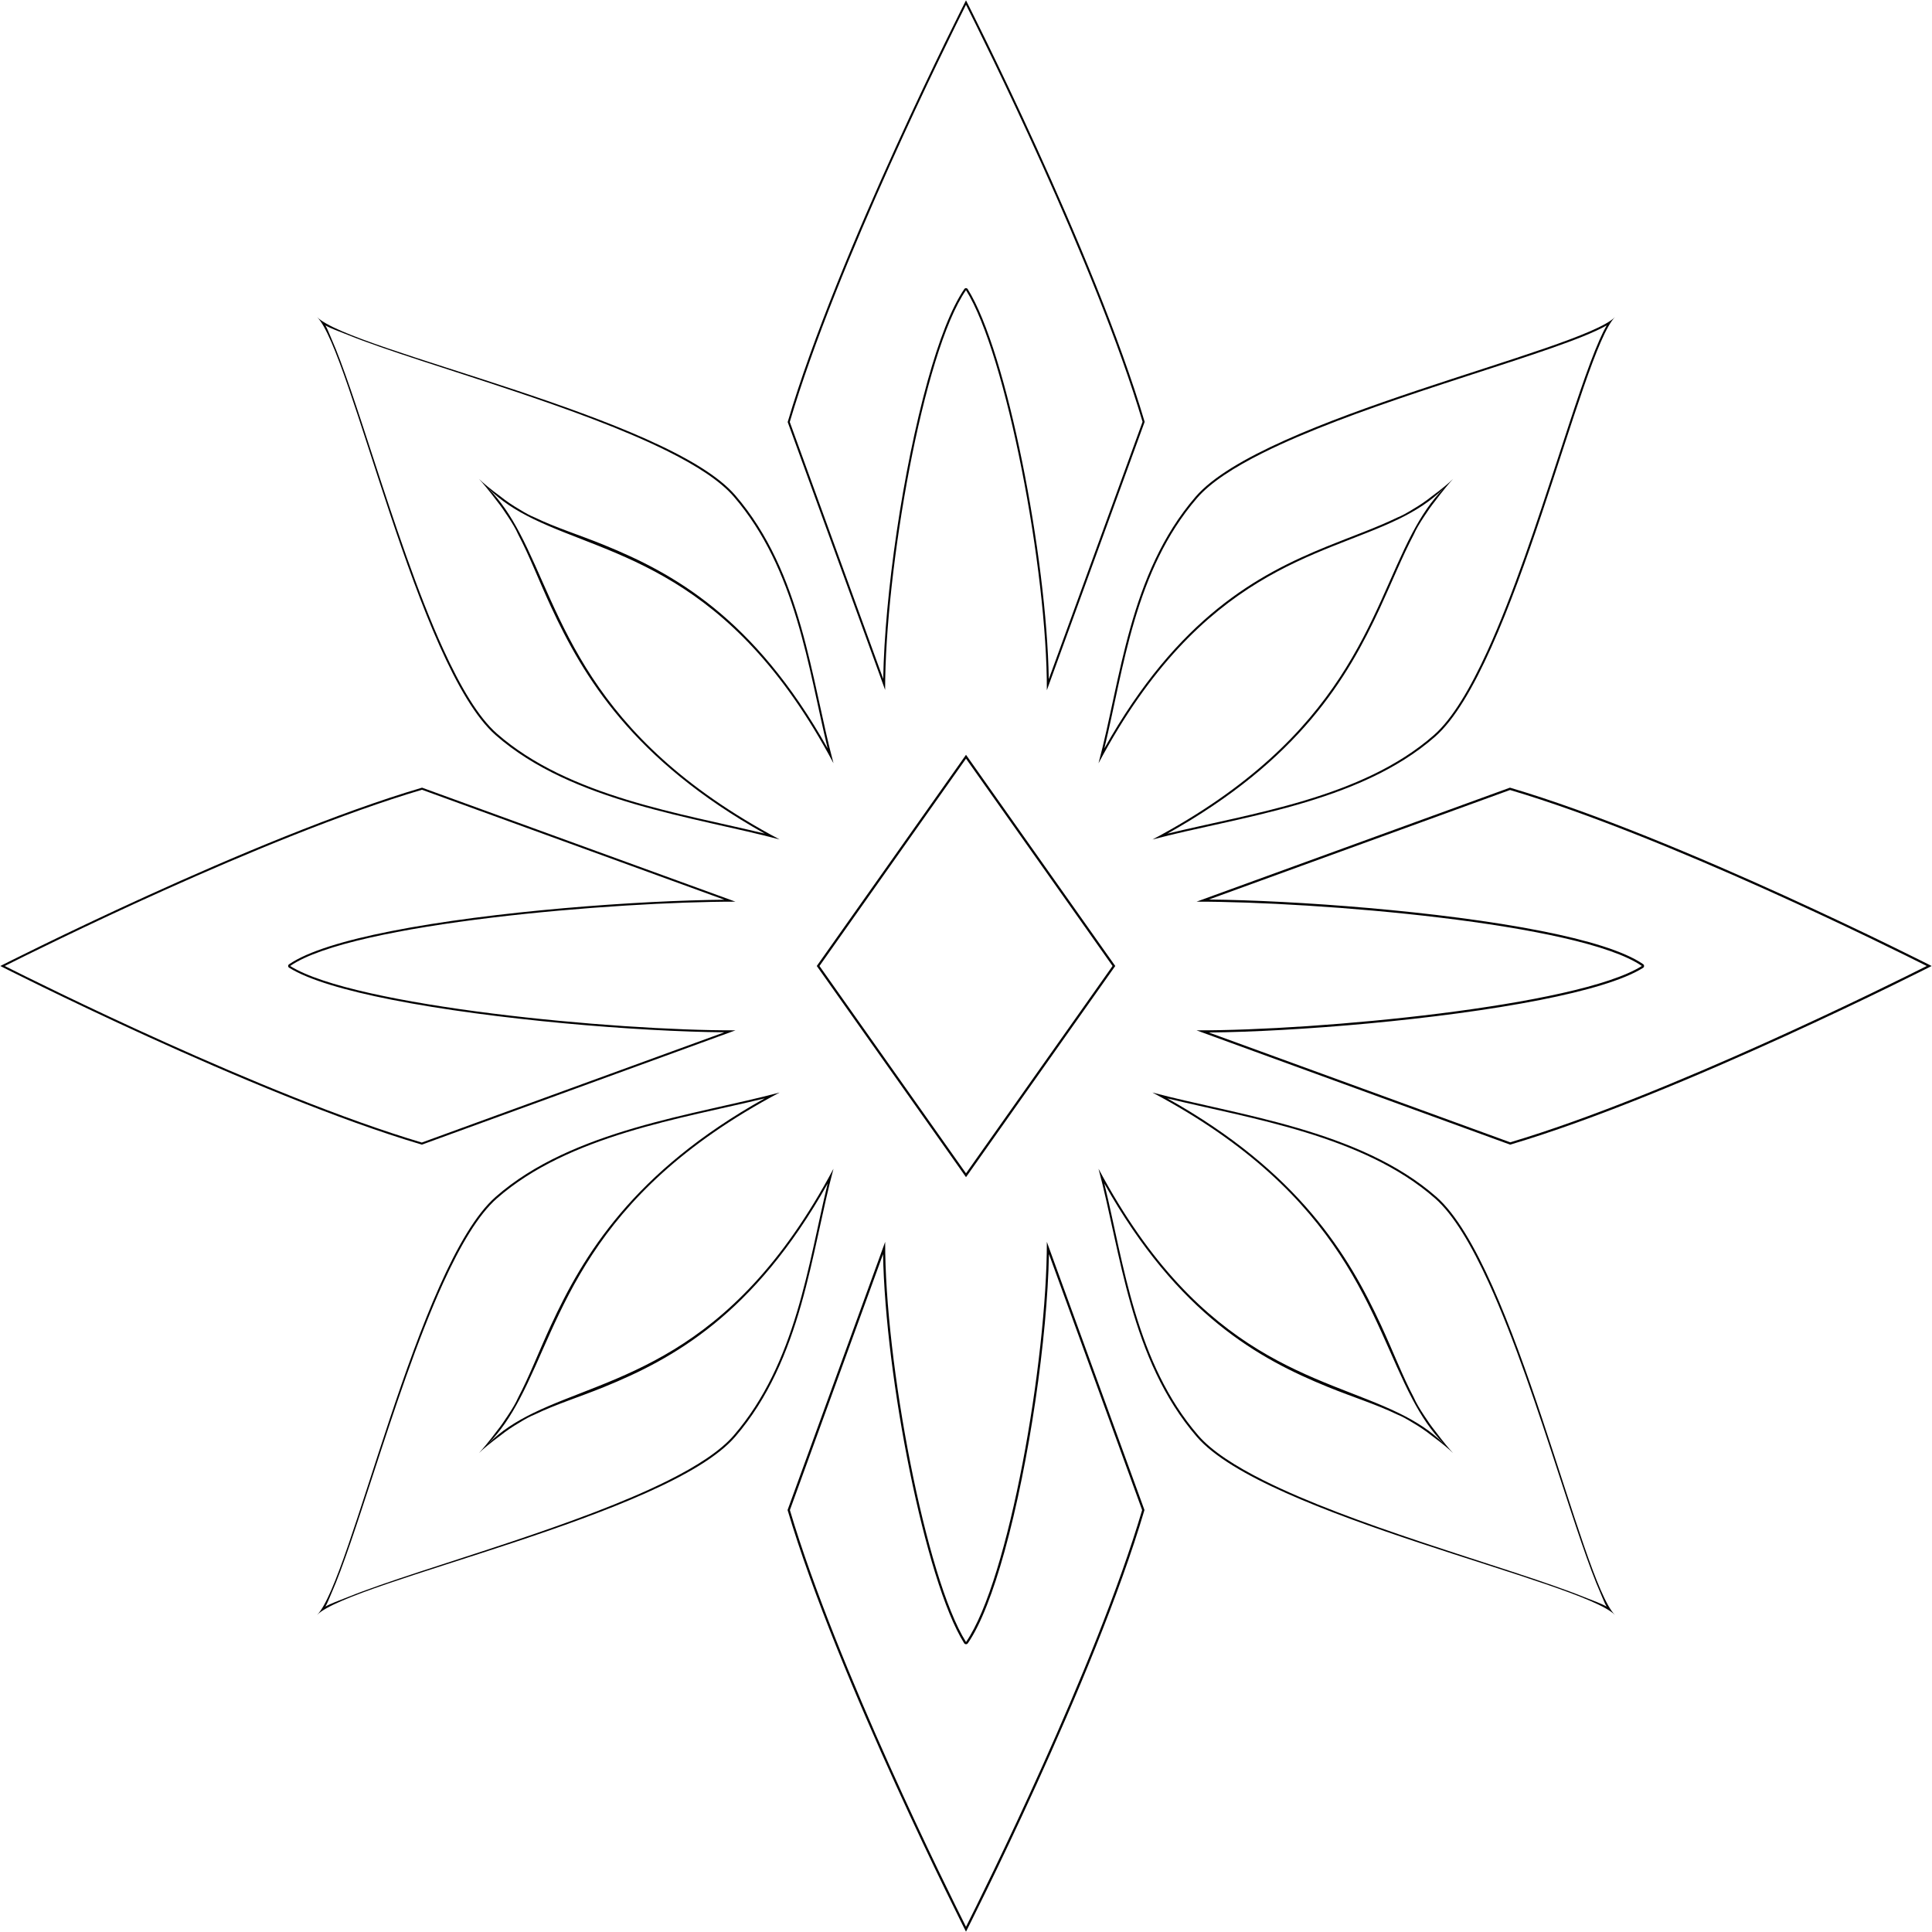
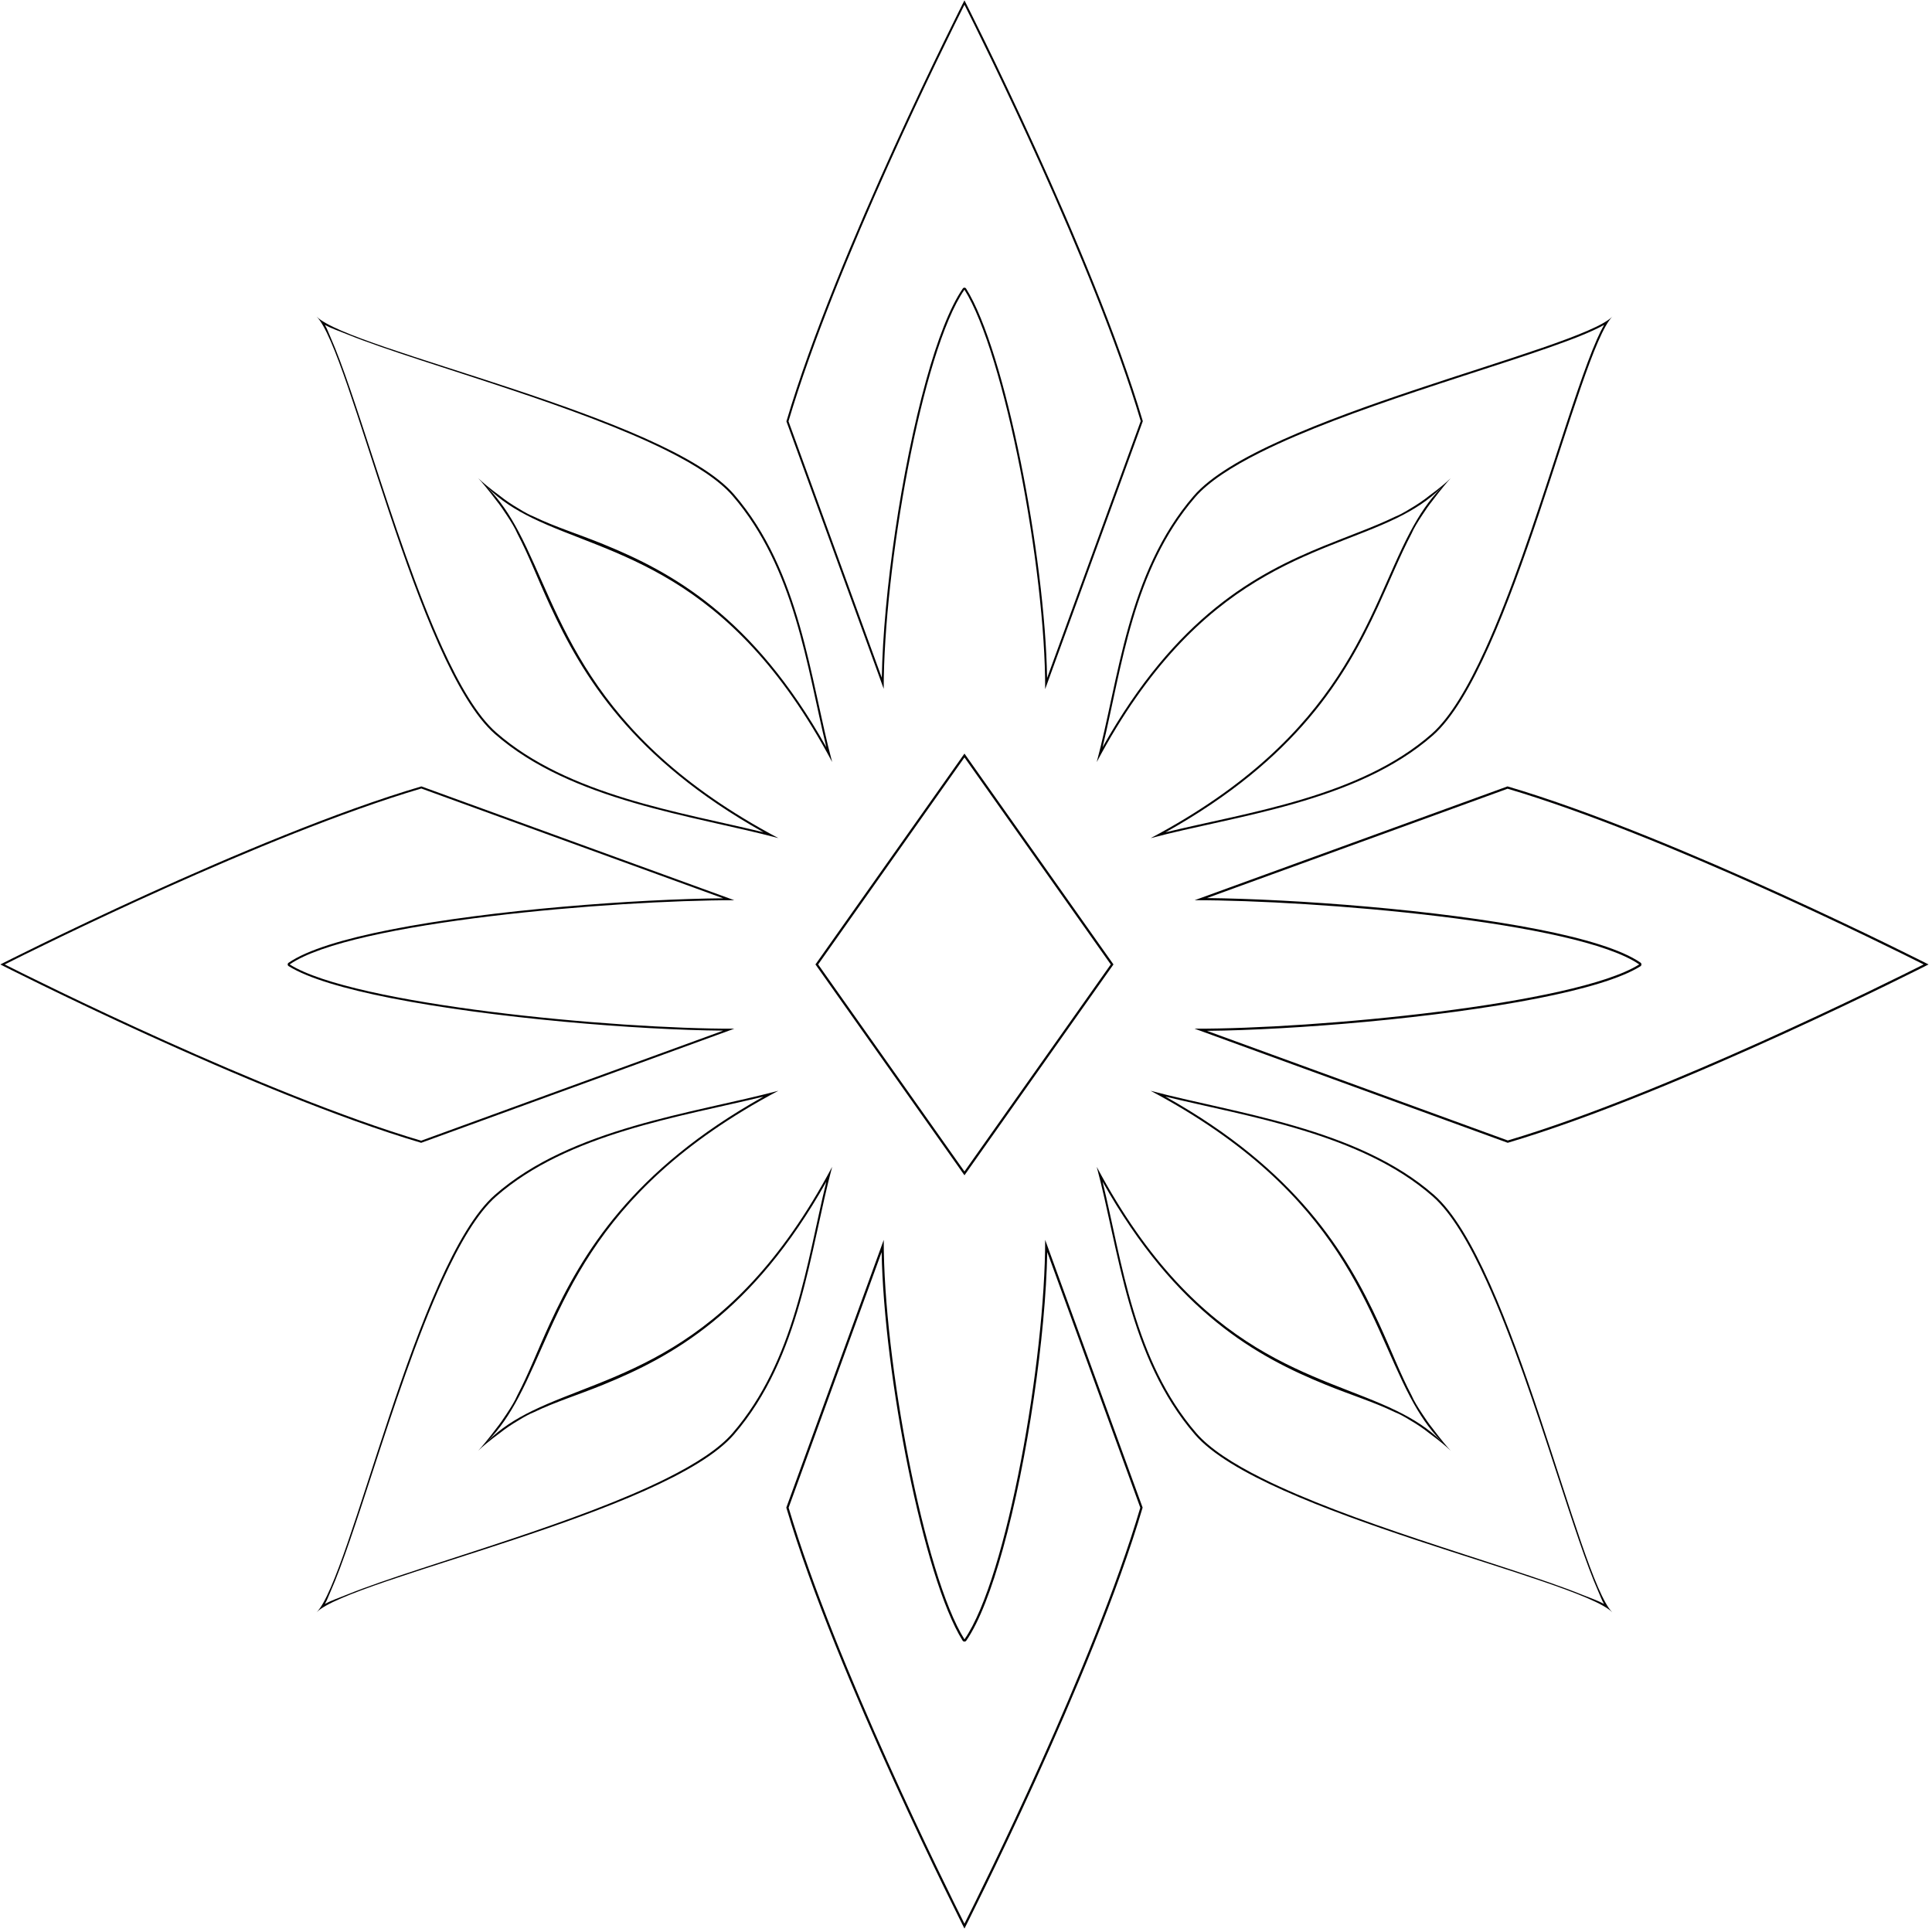
- <svg xmlns="http://www.w3.org/2000/svg" width="100%" height="100%" viewBox="0 0 414 414" version="1.1" xml:space="preserve" style="fill-rule:evenodd;clip-rule:evenodd;stroke-linejoin:round;stroke-miterlimit:2;">
-   <rect id="outline_black" x="-49" y="-49" width="512" height="512" style="fill:none;" />
+ <svg xmlns="http://www.w3.org/2000/svg" width="311px" height="311px" version="1.1" xml:space="preserve" style="fill-rule:evenodd;clip-rule:evenodd;stroke-linejoin:round;stroke-miterlimit:2;">
+   <rect id="outline_black" x="-36.75" y="-36.75" width="384" height="384" style="fill:none;" />
  <g id="_--Black-Outline">
-     <path id="Center" d="M175.021,206.997l31.981,-45.255l31.981,45.255l-31.981,45.255l-31.981,-45.255Zm0.581,-0l31.4,44.433l31.4,-44.433l-31.4,-44.434l-31.4,44.434Z" style="fill:#010001;" />
-     <path id="NW" d="M114.261,111.197c16.91,8.251 42.103,10.655 64.343,52.353c-4.799,-17.881 -6.722,-40.796 -21.055,-57.427c-14.516,-16.842 -82.354,-30.927 -89.597,-38.175c7.271,7.292 21.5,74.867 38.257,89.577c16.454,14.444 42.878,17.551 60.851,22.359c-41.933,-22.264 -46.576,-48.425 -55.723,-65.703c-1.923,-3.633 -4.046,-6.873 -6.758,-9.602c2.766,2.782 6.031,4.837 9.682,6.618Zm-3.234,3.3c2.474,4.694 4.364,9.737 7.023,15.481c6.908,14.927 17.52,32.833 45.815,48.651c-17.705,-4.323 -41.953,-7.886 -57.375,-21.425c-3.988,-3.501 -7.837,-10.048 -11.5,-18.066c-5.535,-12.114 -10.622,-27.579 -15.032,-41.089c-3.439,-10.537 -6.468,-19.888 -8.974,-25.553c-0.532,-1.203 -0.763,-1.915 -1.251,-2.769c1.285,0.73 2.711,1.189 4.761,2.019c8.031,3.254 21.419,7.3 35.254,11.933c11.829,3.962 23.986,8.354 33.384,13.05c6.215,3.106 11.218,6.337 14.093,9.673c13.426,15.578 15.939,36.732 20.131,53.98c-15.854,-28.217 -33.307,-37.645 -47.878,-43.586c-5.501,-2.242 -10.375,-3.717 -14.906,-5.916c-0.877,-0.336 -2.033,-0.966 -3.288,-1.744c-1.44,-0.84 -2.803,-1.755 -4.082,-2.779c-1.026,-0.753 -1.994,-1.503 -2.808,-2.172c-0.737,-0.607 -1.348,-1.148 -1.761,-1.564c0.407,0.44 0.94,1.059 1.543,1.794c0.71,0.866 1.517,1.893 2.328,2.977c0.786,0.989 1.521,2.031 2.219,3.119c0.996,1.488 1.841,2.902 2.304,3.986Z" style="fill:#010001;" />
-     <path id="W" d="M0.07,207c0,0 54.046,-27.504 90.368,-38.215l67.162,24.429c-25.507,-0.02 -82.145,4.583 -95.429,13.782c13.734,8.64 69.768,13.882 95.444,13.79l-67.217,24.495c-36.276,-10.742 -90.328,-38.281 -90.328,-38.281Zm0.946,0c6.627,3.339 55.633,27.816 89.369,37.831l64.829,-23.624c-18.401,-0.153 -49.459,-2.676 -71.306,-6.986c-9.838,-1.941 -17.816,-4.254 -21.964,-6.864c-0.122,-0.076 -0.196,-0.209 -0.2,-0.352c-0.003,-0.143 0.066,-0.278 0.184,-0.36c4.016,-2.781 11.958,-5.159 21.81,-7.105c21.857,-4.318 53.151,-6.568 71.47,-6.742l-64.784,-23.564c-33.778,9.987 -82.782,34.425 -89.408,37.766Z" style="fill:#010001;" />
-     <path id="SW" d="M114.261,302.798c16.91,-8.251 42.103,-10.655 64.343,-52.353c-4.799,17.881 -6.722,40.796 -21.055,57.427c-14.516,16.842 -82.354,30.927 -89.597,38.175c7.271,-7.292 21.5,-74.867 38.257,-89.577c16.454,-14.445 42.878,-17.551 60.851,-22.359c-41.933,22.264 -46.576,48.425 -55.723,65.703c-1.923,3.632 -4.046,6.872 -6.758,9.602c2.766,-2.782 6.031,-4.837 9.682,-6.618Zm-3.234,-3.3c2.474,-4.694 4.364,-9.737 7.023,-15.482c6.908,-14.926 17.52,-32.832 45.815,-48.65c-17.705,4.323 -41.953,7.886 -57.375,21.425c-3.988,3.501 -7.837,10.048 -11.5,18.066c-5.535,12.114 -10.622,27.578 -15.032,41.089c-3.439,10.537 -6.468,19.888 -8.974,25.553c-0.532,1.202 -0.763,1.915 -1.251,2.769c1.285,-0.73 2.711,-1.189 4.761,-2.02c8.031,-3.253 21.419,-7.299 35.254,-11.932c11.829,-3.962 23.986,-8.354 33.384,-13.05c6.215,-3.106 11.218,-6.337 14.093,-9.673c13.426,-15.578 15.939,-36.732 20.131,-53.98c-15.854,28.217 -33.307,37.644 -47.878,43.585c-5.501,2.243 -10.375,3.718 -14.906,5.917c-0.877,0.336 -2.033,0.966 -3.288,1.744c-1.44,0.84 -2.803,1.755 -4.082,2.778c-1.026,0.754 -1.994,1.504 -2.808,2.173c-0.737,0.607 -1.348,1.148 -1.761,1.564c0.407,-0.44 0.94,-1.06 1.543,-1.794c0.71,-0.867 1.517,-1.893 2.328,-2.977c0.786,-0.99 1.521,-2.031 2.219,-3.119c0.996,-1.488 1.841,-2.902 2.304,-3.986Z" style="fill:#010001;" />
-     <path id="S" d="M207,413.93c-0,0 -27.495,-54.078 -38.236,-90.354l20.916,-57.466c-0.092,25.675 8.683,72.017 17.323,85.751c9.198,-13.284 17.342,-60.244 17.322,-85.751l20.916,57.466c-10.711,36.323 -38.241,90.354 -38.241,90.354Zm0,-1.051c3.5,-6.944 27.794,-55.652 37.742,-89.287l-19.968,-54.862c-0.344,17.952 -4.218,44.642 -9.512,63.699c-2.396,8.622 -5.089,15.687 -7.869,19.702c-0.091,0.131 -0.241,0.208 -0.4,0.204c-0.16,-0.003 -0.306,-0.086 -0.391,-0.221c-8.378,-13.318 -16.902,-57.198 -17.376,-83.37l-19.963,54.848c9.976,33.593 34.242,82.339 37.737,89.287Z" style="fill:#010001;" />
-     <path id="SE" d="M299.737,302.798c-16.909,-8.251 -42.102,-10.655 -64.342,-52.353c4.798,17.881 6.722,40.796 21.055,57.427c14.516,16.842 82.354,30.927 89.597,38.175c-7.272,-7.292 -21.501,-74.867 -38.257,-89.577c-16.454,-14.445 -42.878,-17.551 -60.852,-22.359c41.933,22.264 46.577,48.425 55.724,65.703c1.923,3.632 4.046,6.872 6.758,9.602c-2.766,-2.782 -6.032,-4.837 -9.683,-6.618Zm3.235,-3.3c-2.474,-4.694 -4.365,-9.737 -7.023,-15.482c-6.909,-14.926 -17.521,-32.832 -45.815,-48.65c17.705,4.323 41.952,7.886 57.375,21.425c3.988,3.501 7.837,10.048 11.5,18.066c5.534,12.114 10.622,27.578 15.032,41.089c3.439,10.537 6.467,19.888 8.974,25.553c0.532,1.202 0.763,1.915 1.251,2.769c-1.286,-0.73 -2.711,-1.189 -4.761,-2.02c-8.031,-3.253 -21.42,-7.299 -35.254,-11.932c-11.83,-3.962 -23.987,-8.354 -33.384,-13.05c-6.215,-3.106 -11.219,-6.337 -14.094,-9.673c-13.425,-15.578 -15.939,-36.732 -20.13,-53.98c15.854,28.217 33.306,37.644 47.878,43.585c5.5,2.243 10.374,3.718 14.905,5.917c0.878,0.336 2.034,0.966 3.289,1.744c1.439,0.84 2.803,1.755 4.082,2.778c1.026,0.754 1.994,1.504 2.807,2.173c0.738,0.607 1.348,1.148 1.761,1.564c-0.406,-0.44 -0.939,-1.06 -1.542,-1.794c-0.71,-0.867 -1.517,-1.893 -2.328,-2.977c-0.786,-0.99 -1.522,-2.031 -2.219,-3.119c-0.997,-1.488 -1.841,-2.902 -2.304,-3.986Z" style="fill:#010001;" />
-     <path id="E" d="M413.93,207c-0,0 -54.052,27.539 -90.328,38.281l-67.217,-24.495c25.676,0.092 81.71,-5.15 95.444,-13.79c-13.284,-9.199 -69.922,-13.802 -95.429,-13.782l67.162,-24.429c36.322,10.711 90.368,38.215 90.368,38.215Zm-1.051,0c-6.944,-3.499 -55.666,-27.768 -89.302,-37.716l-64.523,23.47c18.356,0.192 49.461,2.442 71.217,6.74c9.86,1.948 17.809,4.329 21.828,7.112c0.131,0.091 0.207,0.241 0.204,0.4c-0.004,0.159 -0.087,0.306 -0.222,0.391c-4.151,2.612 -12.134,4.928 -21.98,6.87c-21.746,4.291 -52.618,6.811 -71.053,6.985l64.569,23.53c33.593,-9.977 82.317,-34.285 89.262,-37.782Z" style="fill:#010001;" />
-     <path id="NE" d="M299.731,111.22c-16.91,8.25 -42.098,10.645 -64.338,52.343c4.798,-17.881 6.465,-40.481 20.798,-57.112c14.516,-16.842 82.634,-31.253 89.877,-38.501c-7.272,7.291 -21.781,75.193 -38.537,89.903c-16.454,14.444 -42.598,17.235 -60.572,22.043c41.933,-22.263 46.549,-48.415 55.696,-65.693c1.923,-3.632 4.046,-6.872 6.758,-9.601c-2.766,2.782 -6.031,4.836 -9.682,6.618Zm3.234,3.299c-2.474,4.694 -4.616,10.043 -7.275,15.787c-6.908,14.927 -17.241,32.517 -45.536,48.335c17.705,-4.323 41.673,-7.57 57.096,-21.109c3.988,-3.501 7.837,-10.048 11.5,-18.066c5.535,-12.114 10.622,-27.579 15.032,-41.089c3.439,-10.537 6.468,-19.888 8.974,-25.553c0.532,-1.203 1.043,-2.241 1.531,-3.095c-1.286,0.73 -2.991,1.515 -5.041,2.345c-8.031,3.254 -21.419,7.3 -35.254,11.933c-11.83,3.962 -23.987,8.354 -33.384,13.05c-6.215,3.106 -11.219,6.337 -14.094,9.673c-13.425,15.578 -15.682,36.417 -19.873,53.665c15.854,-28.217 33.049,-37.33 47.621,-43.271c5.501,-2.242 10.627,-4.023 15.158,-6.221c0.877,-0.336 2.033,-0.966 3.288,-1.745c1.44,-0.84 2.803,-1.754 4.082,-2.778c1.026,-0.753 1.994,-1.504 2.807,-2.173c0.738,-0.607 1.349,-1.147 1.762,-1.564c-0.407,0.44 -0.94,1.06 -1.543,1.795c-0.71,0.866 -1.517,1.892 -2.328,2.976c-0.786,0.99 -1.521,2.031 -2.219,3.119c-0.996,1.488 -1.841,2.902 -2.304,3.986Z" style="fill:#010001;" />
-     <path id="N" d="M207,0.07c-0,-0 27.541,54.052 38.282,90.328l-20.957,57.511c0.092,-25.675 -8.687,-72.004 -17.327,-85.738c-9.199,13.283 -17.35,60.166 -17.33,85.673l-20.881,-57.406c10.711,-36.323 38.213,-90.368 38.213,-90.368Zm-0,0.945c-3.341,6.627 -27.777,55.631 -37.764,89.409l20.025,55.055c0.313,-17.947 4.202,-44.758 9.522,-63.88c2.395,-8.606 5.086,-15.659 7.864,-19.671c0.081,-0.118 0.217,-0.187 0.36,-0.184c0.143,0.003 0.275,0.078 0.352,0.199c8.403,13.358 16.955,57.46 17.377,83.592l20.097,-55.151c-10.015,-33.735 -34.494,-82.741 -37.833,-89.369Z" style="fill:#010001;" />
+     <path id="Center" d="M131.266,155.248l23.986,-33.941l23.986,33.941l-23.986,33.941l-23.986,-33.941Zm0.435,0l23.55,33.325l23.55,-33.325l-23.55,-33.325l-23.55,33.325Z" style="fill:#010001;" />
+     <path id="NW" d="M85.696,83.398c12.682,6.188 31.577,7.991 48.257,39.264c-3.599,-13.411 -5.042,-30.597 -15.791,-43.07c-10.887,-12.632 -61.765,-23.195 -67.197,-28.631c5.453,5.469 16.125,56.15 28.692,67.182c12.341,10.834 32.159,13.164 45.639,16.769c-31.45,-16.698 -34.933,-36.319 -41.793,-49.277c-1.442,-2.724 -3.034,-5.154 -5.068,-7.201c2.075,2.087 4.524,3.627 7.262,4.964Zm-2.426,2.475c1.856,3.52 3.273,7.303 5.267,11.611c5.181,11.195 13.14,24.624 34.361,36.488c-13.279,-3.242 -31.464,-5.915 -43.031,-16.069c-2.991,-2.626 -5.878,-7.536 -8.625,-13.549c-4.151,-9.085 -7.966,-20.684 -11.274,-30.817c-2.579,-7.903 -4.851,-14.916 -6.73,-19.165c-0.399,-0.902 -0.573,-1.436 -0.938,-2.077c0.964,0.548 2.033,0.892 3.571,1.515c6.023,2.44 16.065,5.475 26.44,8.95c8.872,2.971 17.99,6.265 25.038,9.787c4.661,2.329 8.414,4.753 10.57,7.255c10.069,11.683 11.954,27.549 15.098,40.485c-11.891,-21.163 -24.98,-28.233 -35.908,-32.689c-4.126,-1.682 -7.781,-2.788 -11.179,-4.437c-0.658,-0.252 -1.525,-0.724 -2.466,-1.308c-1.079,-0.63 -2.102,-1.316 -3.062,-2.084c-0.77,-0.565 -1.495,-1.128 -2.105,-1.63c-0.553,-0.455 -1.011,-0.861 -1.321,-1.173c0.305,0.33 0.705,0.795 1.157,1.346c0.533,0.65 1.138,1.42 1.746,2.232c0.59,0.742 1.141,1.523 1.664,2.34c0.747,1.116 1.381,2.176 1.728,2.989Z" style="fill:#010001;" />
+     <path id="W" d="M0.053,155.25c0,0 40.534,-20.628 67.776,-28.661l50.371,18.322c-19.13,-0.015 -61.609,3.438 -71.572,10.336c10.301,6.48 52.326,10.412 71.583,10.343l-50.412,18.371c-27.207,-8.056 -67.746,-28.71 -67.746,-28.71Zm0.709,0c4.971,2.504 41.725,20.862 67.027,28.374l48.622,-17.718c-13.801,-0.114 -37.094,-2.007 -53.479,-5.24c-7.379,-1.456 -13.362,-3.191 -16.473,-5.148c-0.091,-0.057 -0.147,-0.156 -0.15,-0.264c-0.002,-0.107 0.049,-0.209 0.138,-0.27c3.012,-2.085 8.968,-3.869 16.358,-5.329c16.393,-3.238 39.863,-4.926 53.602,-5.056l-48.588,-17.673c-25.334,7.49 -62.086,25.818 -67.056,28.324Z" style="fill:#010001;" />
+     <path id="SW" d="M85.696,227.098c12.682,-6.188 31.577,-7.991 48.257,-39.264c-3.599,13.411 -5.042,30.597 -15.791,43.07c-10.887,12.632 -61.765,23.195 -67.197,28.631c5.453,-5.469 16.125,-56.15 28.692,-67.182c12.341,-10.834 32.159,-13.164 45.639,-16.769c-31.45,16.698 -34.933,36.319 -41.793,49.277c-1.442,2.724 -3.034,5.154 -5.068,7.201c2.075,-2.087 4.524,-3.627 7.262,-4.964Zm-2.426,-2.475c1.856,-3.52 3.273,-7.303 5.267,-11.611c5.181,-11.195 13.14,-24.624 34.361,-36.488c-13.279,3.242 -31.464,5.915 -43.031,16.069c-2.991,2.626 -5.878,7.536 -8.625,13.549c-4.151,9.085 -7.966,20.684 -11.274,30.817c-2.579,7.903 -4.851,14.916 -6.73,19.165c-0.399,0.902 -0.573,1.436 -0.938,2.077c0.964,-0.548 2.033,-0.892 3.571,-1.515c6.023,-2.44 16.065,-5.475 26.44,-8.95c8.872,-2.971 17.99,-6.265 25.038,-9.787c4.661,-2.329 8.414,-4.753 10.57,-7.255c10.069,-11.683 11.954,-27.549 15.098,-40.485c-11.891,21.163 -24.98,28.233 -35.908,32.689c-4.126,1.682 -7.781,2.788 -11.179,4.437c-0.658,0.252 -1.525,0.724 -2.466,1.308c-1.079,0.63 -2.102,1.316 -3.062,2.084c-0.77,0.565 -1.495,1.128 -2.105,1.63c-0.553,0.455 -1.011,0.861 -1.321,1.173c0.305,-0.33 0.705,-0.795 1.157,-1.346c0.533,-0.65 1.138,-1.42 1.746,-2.232c0.59,-0.742 1.141,-1.523 1.664,-2.34c0.747,-1.116 1.381,-2.176 1.728,-2.989Z" style="fill:#010001;" />
+     <path id="S" d="M155.25,310.448c0,0 -20.621,-40.558 -28.677,-67.765l15.687,-43.1c-0.069,19.256 6.513,54.013 12.993,64.313c6.899,-9.963 13.006,-45.183 12.991,-64.313l15.687,43.1c-8.033,27.242 -28.68,67.765 -28.68,67.765Zm0,-0.788c2.625,-5.208 20.846,-41.739 28.306,-66.965l-14.976,-41.146c-0.258,13.464 -3.164,33.481 -7.134,47.774c-1.797,6.467 -3.816,11.766 -5.902,14.777c-0.068,0.098 -0.181,0.156 -0.3,0.153c-0.119,-0.003 -0.23,-0.065 -0.293,-0.166c-6.283,-9.988 -12.676,-42.898 -13.032,-62.527l-14.972,41.136c7.482,25.195 25.681,61.754 28.303,66.966Z" style="fill:#010001;" />
+     <path id="SE" d="M224.803,227.098c-12.682,-6.188 -31.577,-7.991 -48.257,-39.264c3.599,13.411 5.042,30.597 15.791,43.07c10.887,12.632 61.765,23.195 67.197,28.631c-5.453,-5.469 -16.125,-56.15 -28.692,-67.182c-12.341,-10.834 -32.159,-13.164 -45.639,-16.769c31.45,16.698 34.933,36.319 41.793,49.277c1.442,2.724 3.034,5.154 5.068,7.201c-2.075,-2.087 -4.524,-3.627 -7.262,-4.964Zm2.426,-2.475c-1.856,-3.52 -3.273,-7.303 -5.267,-11.611c-5.181,-11.195 -13.14,-24.624 -34.361,-36.488c13.279,3.242 31.464,5.915 43.031,16.069c2.991,2.626 5.878,7.536 8.625,13.549c4.151,9.085 7.966,20.684 11.274,30.817c2.579,7.903 4.851,14.916 6.73,19.165c0.399,0.902 0.573,1.436 0.938,2.077c-0.964,-0.548 -2.033,-0.892 -3.571,-1.515c-6.023,-2.44 -16.065,-5.475 -26.44,-8.95c-8.872,-2.971 -17.99,-6.265 -25.038,-9.787c-4.661,-2.329 -8.414,-4.753 -10.57,-7.255c-10.069,-11.683 -11.954,-27.549 -15.098,-40.485c11.891,21.163 24.98,28.233 35.908,32.689c4.126,1.682 7.781,2.788 11.179,4.437c0.658,0.252 1.525,0.724 2.466,1.308c1.079,0.63 2.102,1.316 3.062,2.084c0.77,0.565 1.495,1.128 2.105,1.63c0.553,0.455 1.011,0.861 1.321,1.173c-0.305,-0.33 -0.705,-0.795 -1.157,-1.346c-0.533,-0.65 -1.138,-1.42 -1.746,-2.232c-0.59,-0.742 -1.141,-1.523 -1.664,-2.34c-0.747,-1.116 -1.381,-2.176 -1.728,-2.989Z" style="fill:#010001;" />
+     <path id="E" d="M310.447,155.25c0,0 -40.539,20.654 -67.746,28.71l-50.412,-18.371c19.256,0.069 61.282,-3.863 71.583,-10.343c-9.963,-6.899 -52.441,-10.351 -71.572,-10.336l50.371,-18.322c27.242,8.033 67.776,28.661 67.776,28.661Zm-0.788,-0c-5.208,-2.624 -41.749,-20.826 -66.976,-28.287l-48.393,17.602c13.767,0.144 37.096,1.832 53.413,5.055c7.395,1.461 13.357,3.247 16.371,5.334c0.098,0.068 0.156,0.181 0.153,0.3c-0.003,0.119 -0.065,0.23 -0.166,0.293c-3.114,1.959 -9.101,3.696 -16.485,5.153c-16.31,3.218 -39.463,5.108 -53.29,5.238l48.427,17.647c25.195,-7.482 61.738,-25.713 66.946,-28.336Z" style="fill:#010001;" />
+     <path id="NE" d="M224.798,83.415c-12.682,6.188 -31.573,7.984 -48.253,39.257c3.599,-13.411 4.849,-30.361 15.599,-42.834c10.887,-12.632 61.975,-23.44 67.407,-28.876c-5.453,5.469 -16.335,56.395 -28.902,67.427c-12.341,10.834 -31.949,12.927 -45.429,16.533c31.45,-16.698 34.912,-36.311 41.772,-49.27c1.442,-2.724 3.034,-5.154 5.068,-7.201c-2.075,2.087 -4.524,3.627 -7.262,4.964Zm2.426,2.475c-1.856,3.52 -3.462,7.532 -5.456,11.84c-5.181,11.195 -12.931,24.388 -34.152,36.251c13.279,-3.242 31.255,-5.678 42.821,-15.832c2.991,-2.626 5.878,-7.536 8.625,-13.549c4.151,-9.085 7.966,-20.684 11.274,-30.817c2.579,-7.903 4.851,-14.916 6.73,-19.165c0.399,-0.902 0.782,-1.681 1.148,-2.321c-0.964,0.548 -2.243,1.136 -3.781,1.759c-6.023,2.44 -16.065,5.475 -26.44,8.95c-8.872,2.971 -17.99,6.265 -25.038,9.787c-4.661,2.329 -8.414,4.753 -10.57,7.255c-10.069,11.683 -11.762,27.313 -14.905,40.249c11.891,-21.163 24.787,-27.997 35.716,-32.453c4.126,-1.682 7.97,-3.018 11.369,-4.666c0.658,-0.252 1.525,-0.724 2.466,-1.308c1.079,-0.63 2.102,-1.316 3.062,-2.084c0.77,-0.565 1.495,-1.128 2.105,-1.63c0.553,-0.455 1.011,-0.861 1.321,-1.173c-0.305,0.33 -0.705,0.795 -1.157,1.346c-0.533,0.65 -1.138,1.42 -1.746,2.232c-0.59,0.742 -1.141,1.523 -1.664,2.34c-0.747,1.116 -1.381,2.176 -1.728,2.989Z" style="fill:#010001;" />
+     <path id="N" d="M155.25,0.052c0,0 20.656,40.539 28.712,67.746l-15.718,43.133c0.069,-19.256 -6.515,-54.003 -12.995,-64.304c-6.899,9.963 -13.012,45.125 -12.997,64.255l-15.66,-43.055c8.033,-27.242 28.66,-67.776 28.66,-67.776Zm-0,0.709c-2.506,4.97 -20.833,41.723 -28.323,67.057l15.019,41.291c0.234,-13.46 3.151,-33.568 7.141,-47.91c1.796,-6.455 3.814,-11.745 5.898,-14.754c0.061,-0.088 0.163,-0.14 0.27,-0.138c0.107,0.002 0.207,0.059 0.264,0.15c6.302,10.018 12.716,43.095 13.033,62.693l15.073,-41.363c-7.512,-25.301 -25.871,-62.056 -28.375,-67.027Z" style="fill:#010001;" />
  </g>
</svg>
